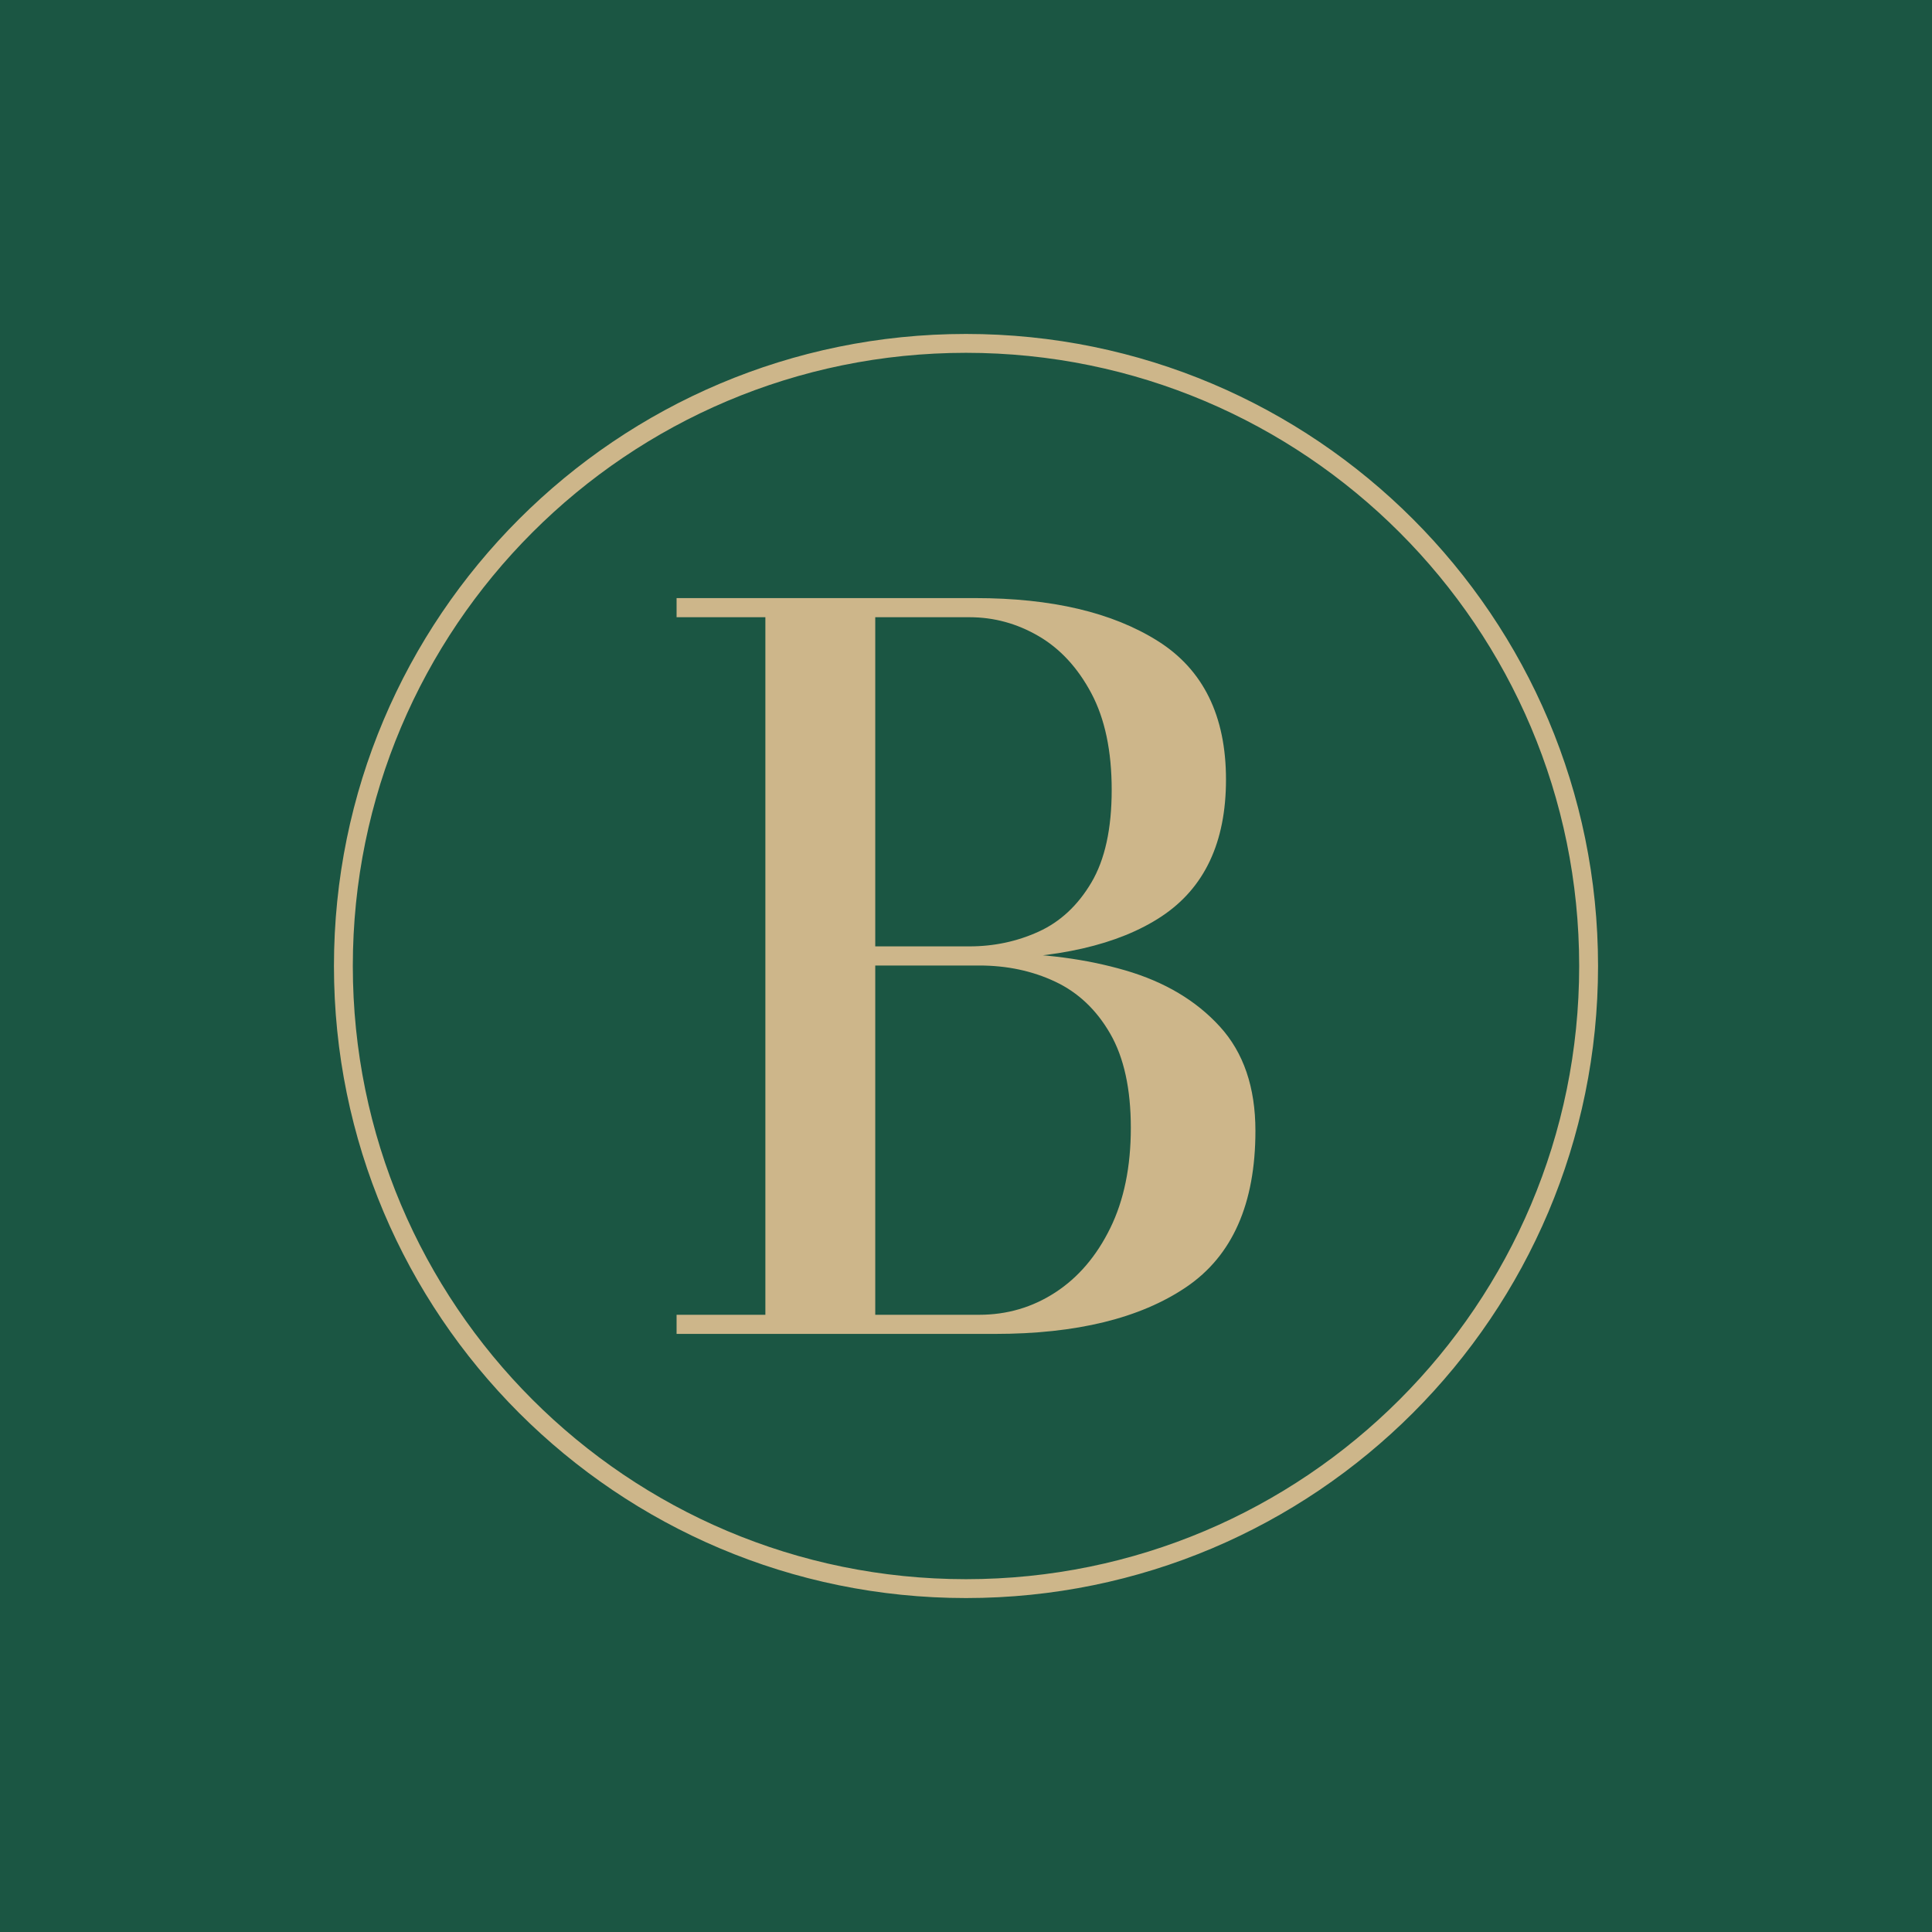
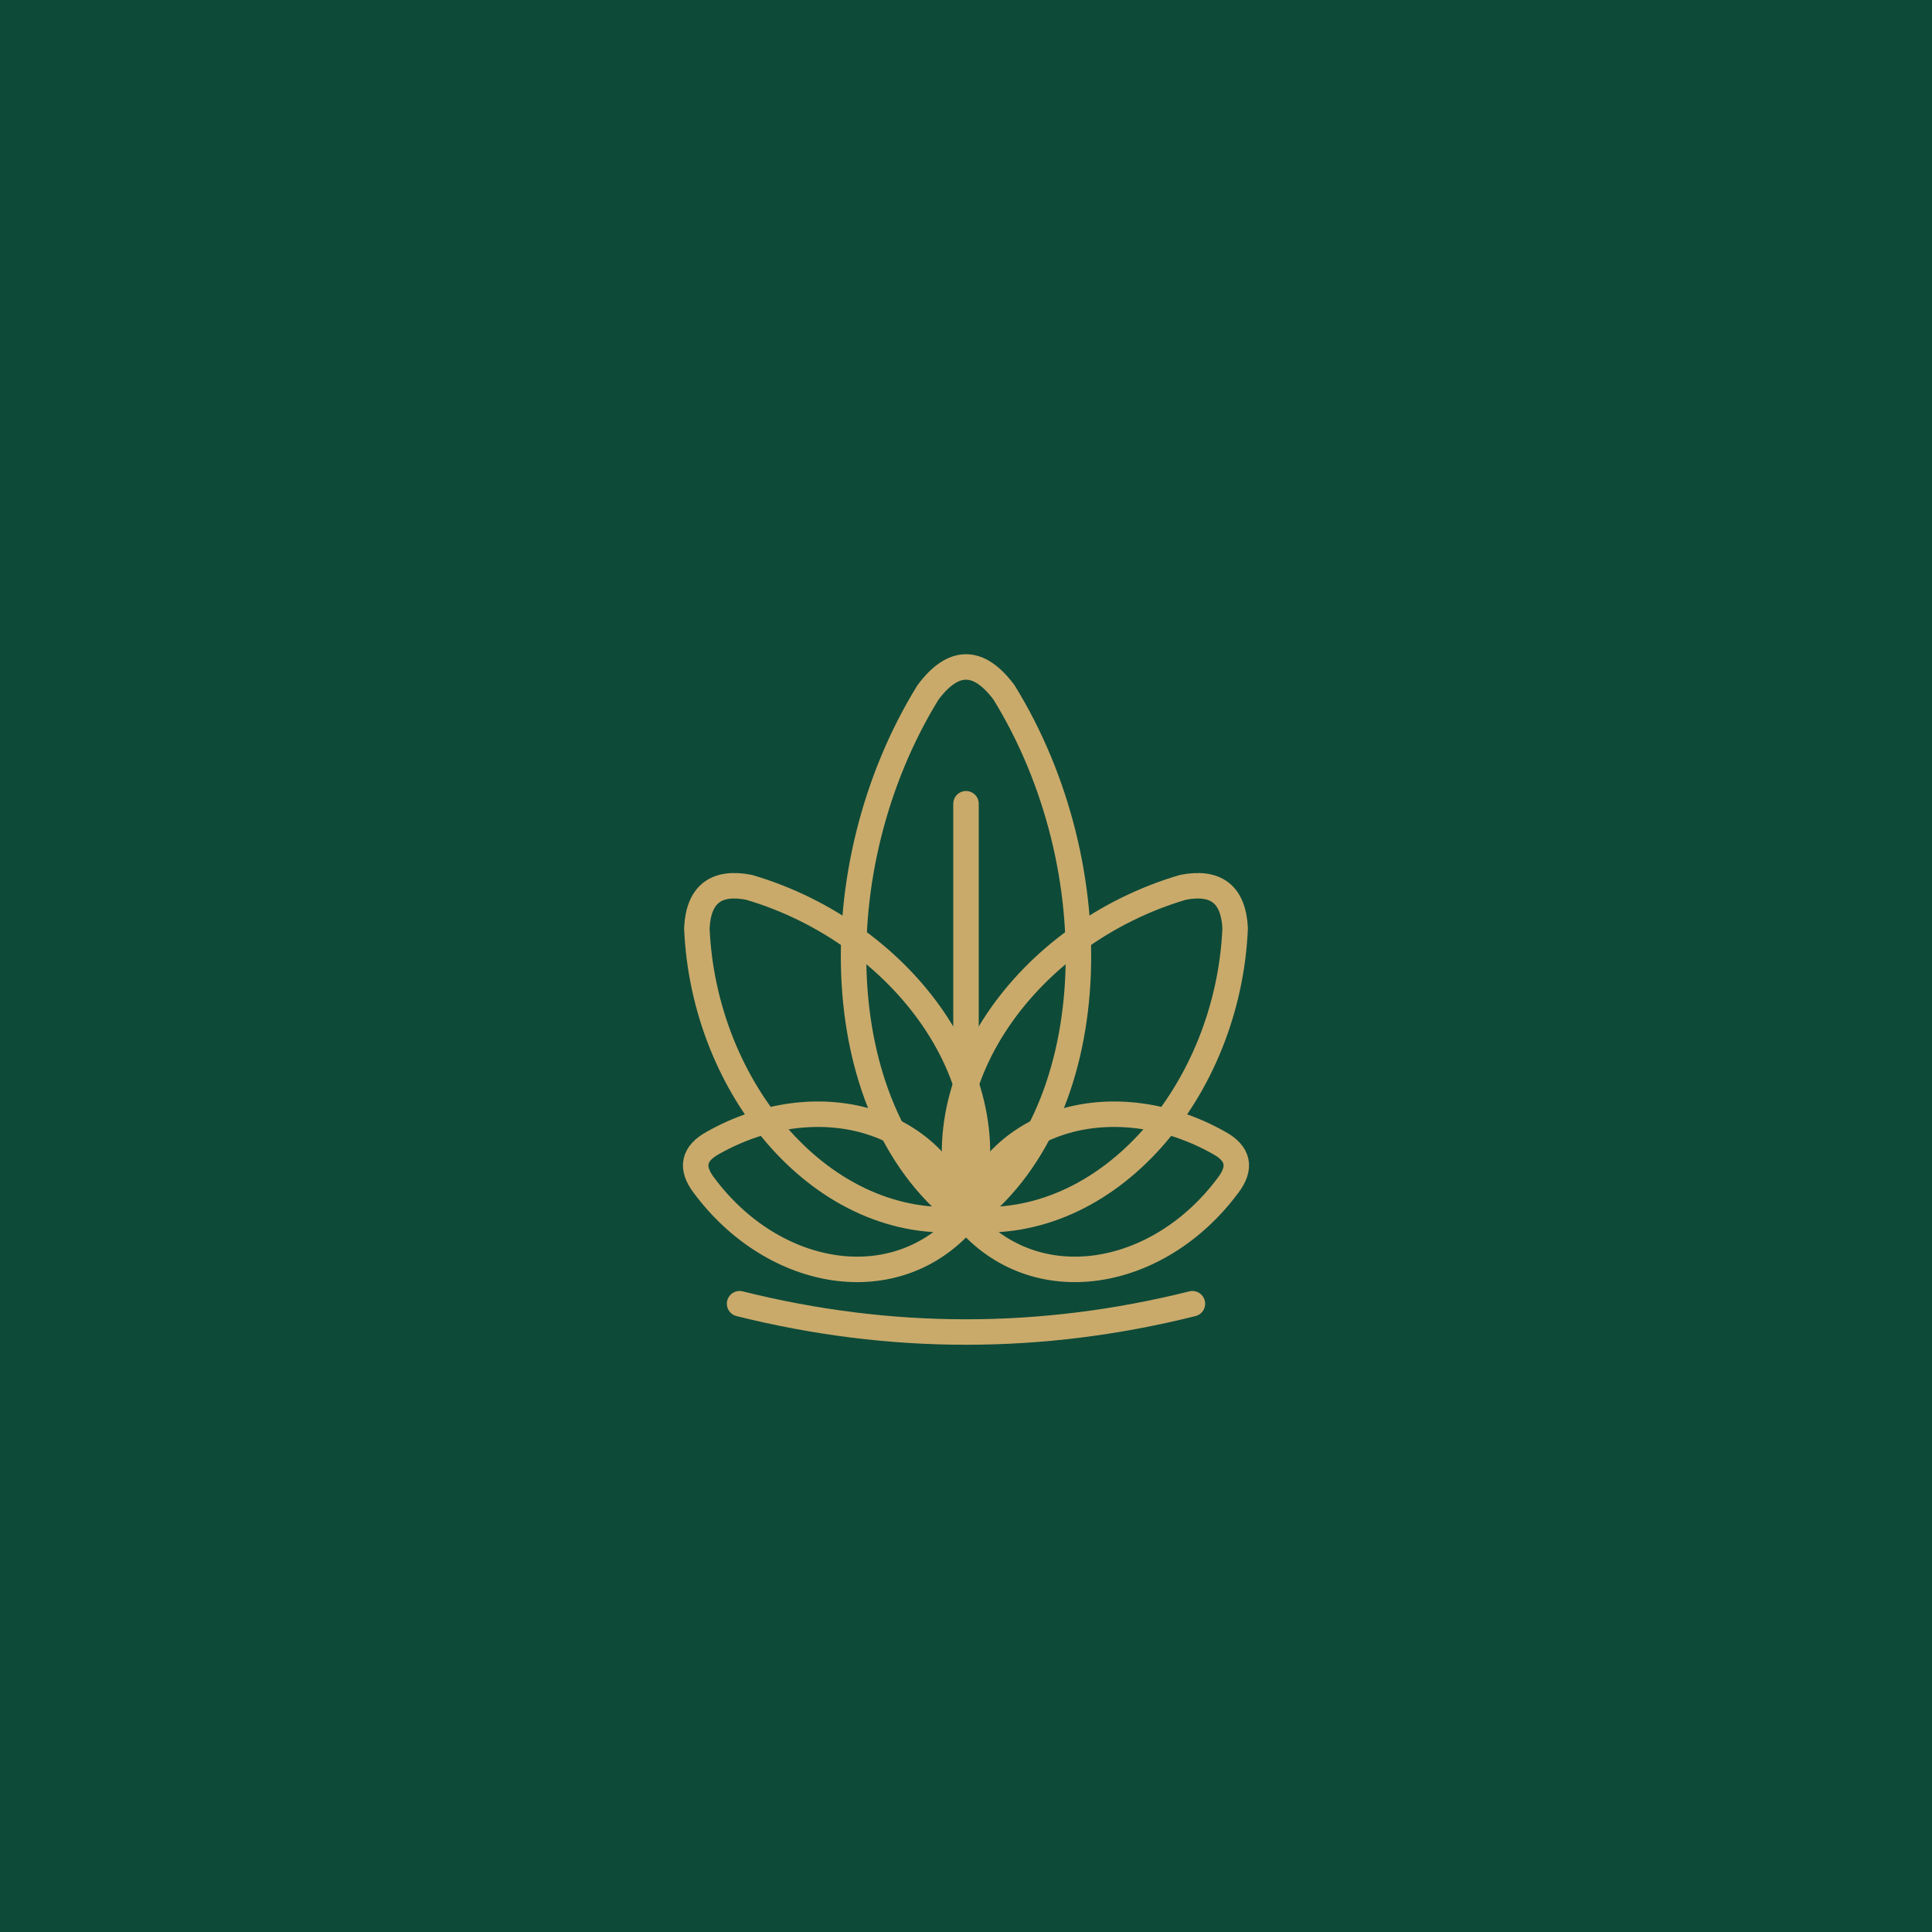
- <svg xmlns="http://www.w3.org/2000/svg" viewBox="0 0 1024 1024" width="1024" height="1024" role="img" aria-label="ButterSkin app icon">
-   <rect width="1024" height="1024" fill="#1B5643" />
-   <circle cx="512" cy="512" r="330" fill="none" stroke="#CDB68A" stroke-width="10" />
-   <path d="M358.6 707.0V696.86H519.02Q541.12 696.86 559.32 685.03Q577.52 673.2 588.44 650.97Q599.36 628.74 599.36 597.8Q599.36 566.86 588.44 547.88Q577.52 528.9 559.32 520.32Q541.12 511.74 519.02 511.74H458.18V505.24H527.34Q565.3 505.24 596.5 514.34Q627.7 523.44 646.55 544.11Q665.4 564.78 665.4 599.36Q665.4 657.34 628.74 682.17Q592.08 707.0 527.34 707.0ZM405.66 702.84V321.16H463.9V702.84ZM458.18 508.36V501.6H513.82Q533.32 501.6 550.48 493.8Q567.64 486.0 578.43 467.8Q589.22 449.6 589.22 418.66Q589.22 387.72 578.43 367.44Q567.64 347.16 550.48 337.15Q533.32 327.14 513.82 327.14H358.6V317.0H516.94Q577.52 317.0 613.66 339.75Q649.8 362.5 649.8 413.2Q649.8 463.12 615.61 485.74Q581.42 508.36 516.94 508.36Z" fill="#CDB68A" />
+ <svg xmlns="http://www.w3.org/2000/svg" viewBox="0 0 1024 1024" role="img" aria-label="ButterSkin app icon">
+   <rect width="1024" height="1024" fill="#0E4A38" />
+   <g transform="translate(262 236)">
+     <g transform="scale(5.0)" fill="none" stroke="#C9AA6B" stroke-width="2.7" stroke-linejoin="round" stroke-linecap="round">
+       <path d="M0 0 C9.97 -5.40 10.50 -18.60 2.31 -27.90 Q0 -30.60 -2.31 -27.90 C-10.50 -18.60 -9.97 -5.40 0 0Z" transform="translate(50 82) rotate(-78)" />
+       <path d="M0 0 C9.97 -5.40 10.50 -18.60 2.31 -27.90 Q0 -30.60 -2.31 -27.90 C-10.50 -18.60 -9.97 -5.40 0 0Z" transform="translate(50 82) rotate(78)" />
+       <path d="M0 0 C12.82 -8.10 13.50 -27.90 3.51 -41.85 Q0 -45.90 -3.51 -41.85 C-13.50 -27.90 -12.82 -8.10 0 0Z" transform="translate(50 82) rotate(-38)" />
+       <path d="M0 0 C12.82 -8.10 13.50 -27.90 3.51 -41.85 Q0 -45.90 -3.51 -41.85 C-13.50 -27.90 -12.82 -8.10 0 0Z" transform="translate(50 82) rotate(38)" />
+       <path d="M0 0 C14.72 -10.80 15.50 -37.20 4.03 -55.80 Q0 -61.20 -4.03 -55.80 C-15.50 -37.20 -14.72 -10.80 0 0Z" transform="translate(50 82) rotate(0)" />
+       <path d="M50 78 L50 38" />
+       <path d="M26 91 Q50 97 74 91" />
+     </g>
+   </g>
</svg>
